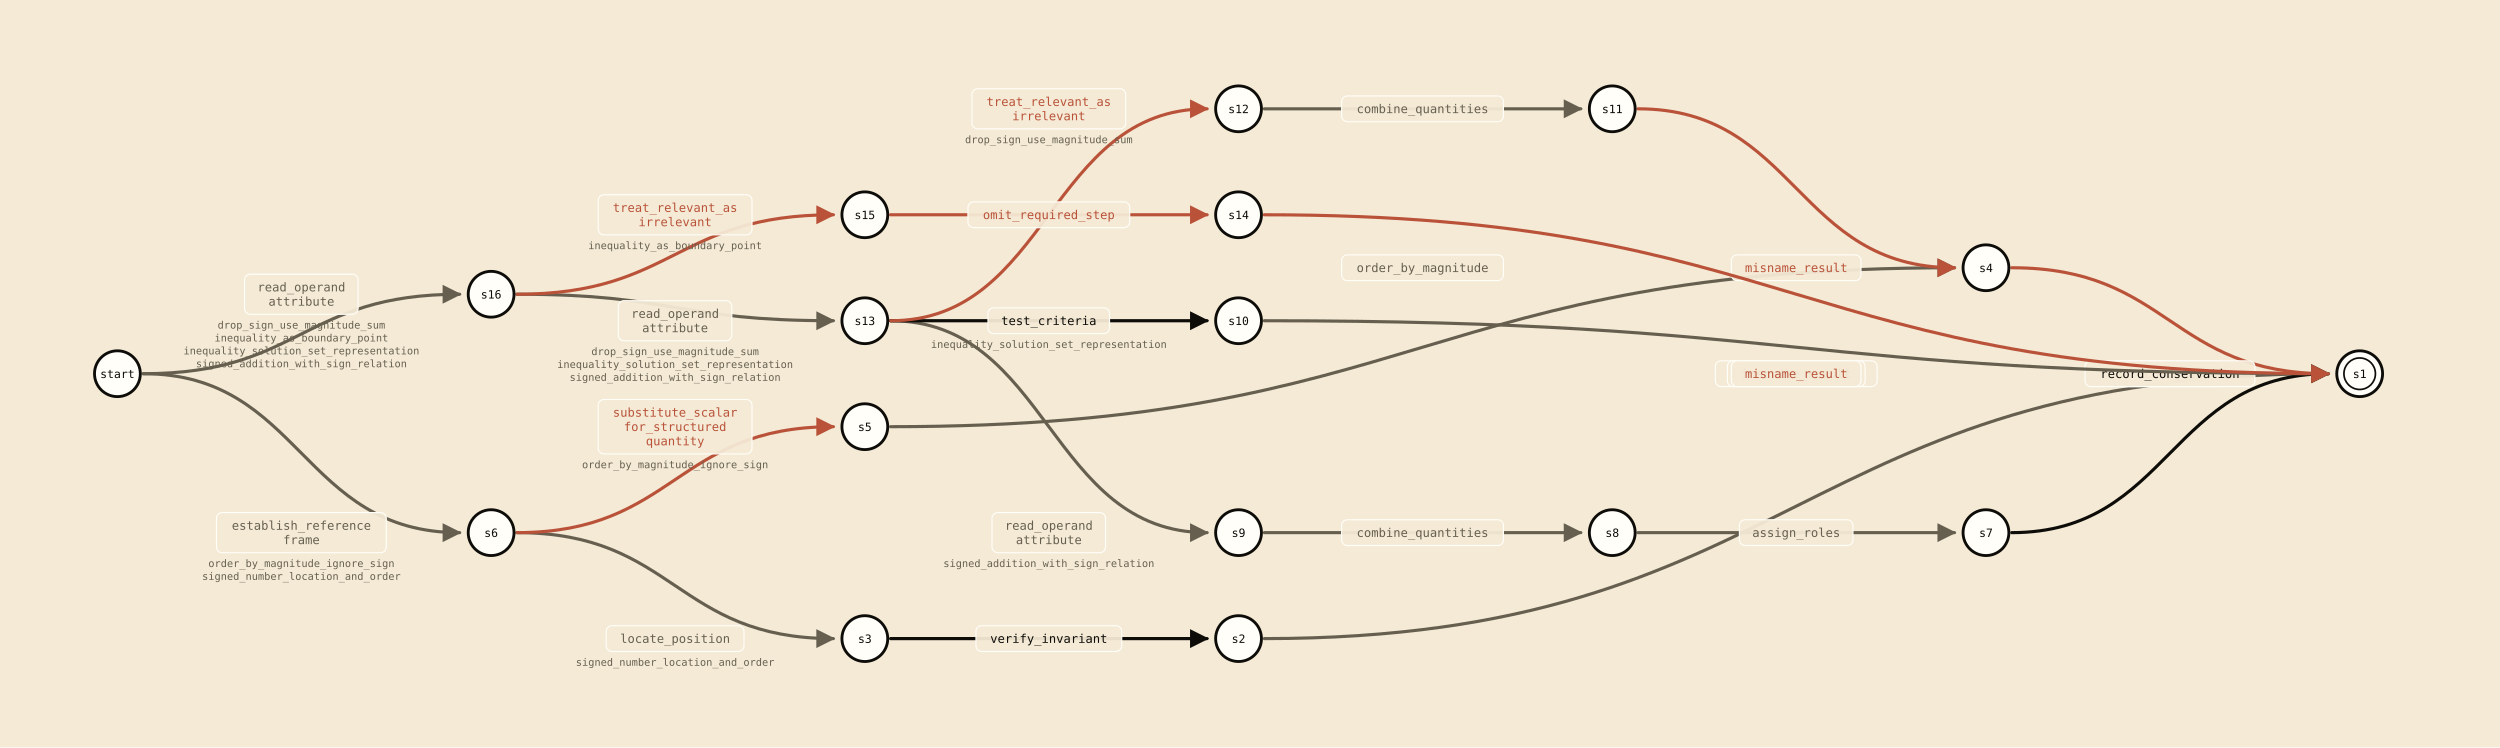
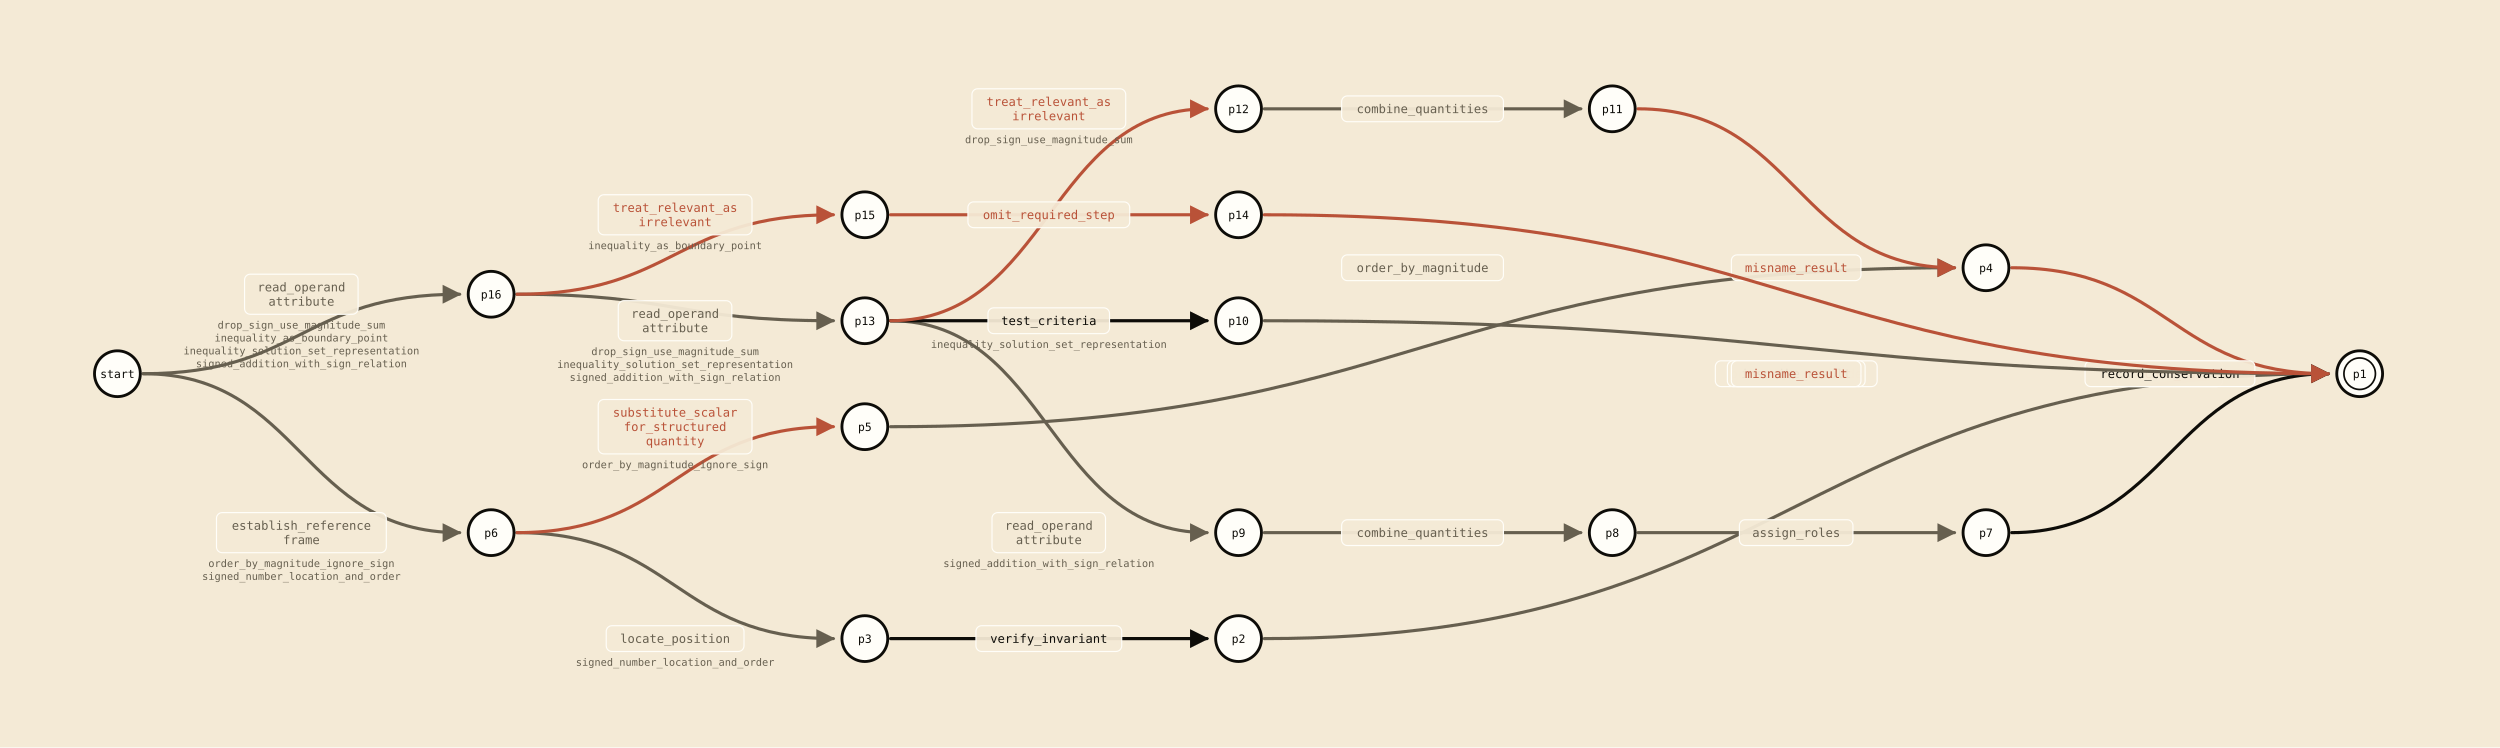
<svg xmlns="http://www.w3.org/2000/svg" width="1746" height="522" viewBox="0 0 1746 522" role="img" aria-labelledby="title desc">
  <rect width="100%" height="100%" fill="#f4ead6" />
  <defs>
    <marker id="composite-conserving" viewBox="0 0 10 10" refX="9" refY="5" markerWidth="6" markerHeight="6" orient="auto">
      <path d="M0 0 L10 5 L0 10 z" fill="#0d0c08" />
    </marker>
    <marker id="composite-deforming" viewBox="0 0 10 10" refX="9" refY="5" markerWidth="6" markerHeight="6" orient="auto">
      <path d="M0 0 L10 5 L0 10 z" fill="#b95238" />
    </marker>
    <marker id="composite-neutral" viewBox="0 0 10 10" refX="9" refY="5" markerWidth="6" markerHeight="6" orient="auto">
      <path d="M0 0 L10 5 L0 10 z" fill="#665f4f" />
    </marker>
  </defs>
  <path d="M 100.0 261.0 C 210.5 261.0, 210.5 372.0, 321.0 372.0" fill="none" stroke="#665f4f" stroke-width="2.2" stroke-linecap="round" marker-end="url(#composite-neutral)" />
  <rect x="151.2" y="358.0" width="118.6" height="28.0" rx="4" fill="#f4ead6" fill-opacity="0.94" stroke="#fffef9" stroke-width="0.8" />
  <text x="210.5" y="370.0" text-anchor="middle" font-family="ui-monospace, Menlo, Consolas, monospace" font-size="8.5" font-weight="normal" fill="#665f4f">establish_reference</text>
  <text x="210.5" y="380.0" text-anchor="middle" font-family="ui-monospace, Menlo, Consolas, monospace" font-size="8.5" font-weight="normal" fill="#665f4f">frame</text>
  <text x="210.5" y="396.0" text-anchor="middle" font-family="ui-monospace, Menlo, Consolas, monospace" font-size="7.2" font-weight="normal" fill="#665f4f">order_by_magnitude_ignore_sign</text>
  <text x="210.5" y="405.0" text-anchor="middle" font-family="ui-monospace, Menlo, Consolas, monospace" font-size="7.2" font-weight="normal" fill="#665f4f">signed_number_location_and_order</text>
  <path d="M 100.0 261.0 C 210.5 261.0, 210.5 205.5, 321.0 205.5" fill="none" stroke="#665f4f" stroke-width="2.2" stroke-linecap="round" marker-end="url(#composite-neutral)" />
  <rect x="170.8" y="191.5" width="79.3" height="28.0" rx="4" fill="#f4ead6" fill-opacity="0.94" stroke="#fffef9" stroke-width="0.8" />
  <text x="210.5" y="203.5" text-anchor="middle" font-family="ui-monospace, Menlo, Consolas, monospace" font-size="8.5" font-weight="normal" fill="#665f4f">read_operand</text>
  <text x="210.5" y="213.5" text-anchor="middle" font-family="ui-monospace, Menlo, Consolas, monospace" font-size="8.5" font-weight="normal" fill="#665f4f">attribute</text>
  <text x="210.5" y="229.5" text-anchor="middle" font-family="ui-monospace, Menlo, Consolas, monospace" font-size="7.2" font-weight="normal" fill="#665f4f">drop_sign_use_magnitude_sum</text>
  <text x="210.5" y="238.5" text-anchor="middle" font-family="ui-monospace, Menlo, Consolas, monospace" font-size="7.2" font-weight="normal" fill="#665f4f">inequality_as_boundary_point</text>
  <text x="210.5" y="247.5" text-anchor="middle" font-family="ui-monospace, Menlo, Consolas, monospace" font-size="7.2" font-weight="normal" fill="#665f4f">inequality_solution_set_representation</text>
  <text x="210.5" y="256.5" text-anchor="middle" font-family="ui-monospace, Menlo, Consolas, monospace" font-size="7.2" font-weight="normal" fill="#665f4f">signed_addition_with_sign_relation</text>
  <path d="M 883.0 446.0 C 1254.5 446.0, 1254.5 261.0, 1626.0 261.0" fill="none" stroke="#665f4f" stroke-width="2.2" stroke-linecap="round" marker-end="url(#composite-neutral)" />
  <rect x="1198.0" y="252.0" width="113.0" height="18.0" rx="4" fill="#f4ead6" fill-opacity="0.94" stroke="#fffef9" stroke-width="0.8" />
  <text x="1254.5" y="264.0" text-anchor="middle" font-family="ui-monospace, Menlo, Consolas, monospace" font-size="8.5" font-weight="normal" fill="#665f4f">order_by_magnitude</text>
  <path d="M 622.0 446.0 C 732.5 446.0, 732.5 446.0, 843.0 446.0" fill="none" stroke="#0d0c08" stroke-width="2.2" stroke-linecap="round" marker-end="url(#composite-conserving)" />
  <rect x="681.6" y="437.0" width="101.8" height="18.0" rx="4" fill="#f4ead6" fill-opacity="0.94" stroke="#fffef9" stroke-width="0.8" />
  <text x="732.5" y="449.0" text-anchor="middle" font-family="ui-monospace, Menlo, Consolas, monospace" font-size="8.5" font-weight="normal" fill="#0d0c08">verify_invariant</text>
  <path d="M 1405.0 187.0 C 1515.5 187.0, 1515.5 261.0, 1626.0 261.0" fill="none" stroke="#b95238" stroke-width="2.2" stroke-linecap="round" marker-end="url(#composite-deforming)" />
  <rect x="1478.6" y="252.0" width="73.7" height="18.0" rx="4" fill="#f4ead6" fill-opacity="0.94" stroke="#fffef9" stroke-width="0.8" />
  <text x="1515.5" y="264.0" text-anchor="middle" font-family="ui-monospace, Menlo, Consolas, monospace" font-size="8.5" font-weight="normal" fill="#b95238">record_loss</text>
  <path d="M 622.0 298.0 C 993.5 298.0, 993.5 187.0, 1365.0 187.0" fill="none" stroke="#665f4f" stroke-width="2.2" stroke-linecap="round" marker-end="url(#composite-neutral)" />
  <rect x="937.0" y="178.0" width="113.0" height="18.0" rx="4" fill="#f4ead6" fill-opacity="0.94" stroke="#fffef9" stroke-width="0.8" />
  <text x="993.5" y="190.0" text-anchor="middle" font-family="ui-monospace, Menlo, Consolas, monospace" font-size="8.5" font-weight="normal" fill="#665f4f">order_by_magnitude</text>
  <path d="M 361.0 372.0 C 471.5 372.0, 471.5 446.0, 582.0 446.0" fill="none" stroke="#665f4f" stroke-width="2.2" stroke-linecap="round" marker-end="url(#composite-neutral)" />
  <rect x="423.4" y="437.0" width="96.2" height="18.0" rx="4" fill="#f4ead6" fill-opacity="0.94" stroke="#fffef9" stroke-width="0.8" />
  <text x="471.5" y="449.0" text-anchor="middle" font-family="ui-monospace, Menlo, Consolas, monospace" font-size="8.5" font-weight="normal" fill="#665f4f">locate_position</text>
  <text x="471.5" y="465.0" text-anchor="middle" font-family="ui-monospace, Menlo, Consolas, monospace" font-size="7.2" font-weight="normal" fill="#665f4f">signed_number_location_and_order</text>
  <path d="M 361.0 372.0 C 471.5 372.0, 471.5 298.0, 582.0 298.0" fill="none" stroke="#b95238" stroke-width="2.2" stroke-linecap="round" marker-end="url(#composite-deforming)" />
  <rect x="417.8" y="279.0" width="107.4" height="38.0" rx="4" fill="#f4ead6" fill-opacity="0.94" stroke="#fffef9" stroke-width="0.8" />
  <text x="471.5" y="291.0" text-anchor="middle" font-family="ui-monospace, Menlo, Consolas, monospace" font-size="8.5" font-weight="normal" fill="#b95238">substitute_scalar</text>
  <text x="471.5" y="301.0" text-anchor="middle" font-family="ui-monospace, Menlo, Consolas, monospace" font-size="8.5" font-weight="normal" fill="#b95238">for_structured</text>
  <text x="471.5" y="311.0" text-anchor="middle" font-family="ui-monospace, Menlo, Consolas, monospace" font-size="8.5" font-weight="normal" fill="#b95238">quantity</text>
  <text x="471.5" y="327.0" text-anchor="middle" font-family="ui-monospace, Menlo, Consolas, monospace" font-size="7.2" font-weight="normal" fill="#665f4f">order_by_magnitude_ignore_sign</text>
  <path d="M 1405.0 372.0 C 1515.5 372.0, 1515.5 261.0, 1626.0 261.0" fill="none" stroke="#0d0c08" stroke-width="2.2" stroke-linecap="round" marker-end="url(#composite-conserving)" />
  <rect x="1456.2" y="252.0" width="118.6" height="18.0" rx="4" fill="#f4ead6" fill-opacity="0.94" stroke="#fffef9" stroke-width="0.8" />
  <text x="1515.5" y="264.0" text-anchor="middle" font-family="ui-monospace, Menlo, Consolas, monospace" font-size="8.5" font-weight="normal" fill="#0d0c08">record_conservation</text>
  <path d="M 1144.0 372.0 C 1254.5 372.0, 1254.5 372.0, 1365.0 372.0" fill="none" stroke="#665f4f" stroke-width="2.2" stroke-linecap="round" marker-end="url(#composite-neutral)" />
  <rect x="1214.8" y="363.0" width="79.3" height="18.0" rx="4" fill="#f4ead6" fill-opacity="0.94" stroke="#fffef9" stroke-width="0.8" />
  <text x="1254.5" y="375.0" text-anchor="middle" font-family="ui-monospace, Menlo, Consolas, monospace" font-size="8.5" font-weight="normal" fill="#665f4f">assign_roles</text>
  <path d="M 883.0 372.0 C 993.5 372.0, 993.5 372.0, 1104.0 372.0" fill="none" stroke="#665f4f" stroke-width="2.2" stroke-linecap="round" marker-end="url(#composite-neutral)" />
  <rect x="937.0" y="363.0" width="113.0" height="18.0" rx="4" fill="#f4ead6" fill-opacity="0.94" stroke="#fffef9" stroke-width="0.8" />
  <text x="993.5" y="375.0" text-anchor="middle" font-family="ui-monospace, Menlo, Consolas, monospace" font-size="8.5" font-weight="normal" fill="#665f4f">combine_quantities</text>
  <path d="M 883.0 224.0 C 1254.5 224.0, 1254.5 261.0, 1626.0 261.0" fill="none" stroke="#665f4f" stroke-width="2.2" stroke-linecap="round" marker-end="url(#composite-neutral)" />
  <rect x="1206.4" y="252.0" width="96.2" height="18.0" rx="4" fill="#f4ead6" fill-opacity="0.94" stroke="#fffef9" stroke-width="0.8" />
  <text x="1254.5" y="264.0" text-anchor="middle" font-family="ui-monospace, Menlo, Consolas, monospace" font-size="8.5" font-weight="normal" fill="#665f4f">inscribe_result</text>
  <path d="M 1144.0 76.0 C 1254.5 76.0, 1254.5 187.0, 1365.0 187.0" fill="none" stroke="#b95238" stroke-width="2.2" stroke-linecap="round" marker-end="url(#composite-deforming)" />
  <rect x="1209.2" y="178.0" width="90.5" height="18.0" rx="4" fill="#f4ead6" fill-opacity="0.94" stroke="#fffef9" stroke-width="0.8" />
  <text x="1254.5" y="190.0" text-anchor="middle" font-family="ui-monospace, Menlo, Consolas, monospace" font-size="8.5" font-weight="normal" fill="#b95238">misname_result</text>
  <path d="M 883.0 76.0 C 993.5 76.0, 993.5 76.0, 1104.0 76.0" fill="none" stroke="#665f4f" stroke-width="2.2" stroke-linecap="round" marker-end="url(#composite-neutral)" />
  <rect x="937.0" y="67.0" width="113.0" height="18.0" rx="4" fill="#f4ead6" fill-opacity="0.94" stroke="#fffef9" stroke-width="0.8" />
  <text x="993.5" y="79.0" text-anchor="middle" font-family="ui-monospace, Menlo, Consolas, monospace" font-size="8.5" font-weight="normal" fill="#665f4f">combine_quantities</text>
  <path d="M 622.0 224.0 C 732.5 224.0, 732.5 372.0, 843.0 372.0" fill="none" stroke="#665f4f" stroke-width="2.2" stroke-linecap="round" marker-end="url(#composite-neutral)" />
  <rect x="692.8" y="358.0" width="79.3" height="28.0" rx="4" fill="#f4ead6" fill-opacity="0.94" stroke="#fffef9" stroke-width="0.8" />
  <text x="732.5" y="370.0" text-anchor="middle" font-family="ui-monospace, Menlo, Consolas, monospace" font-size="8.5" font-weight="normal" fill="#665f4f">read_operand</text>
  <text x="732.5" y="380.0" text-anchor="middle" font-family="ui-monospace, Menlo, Consolas, monospace" font-size="8.5" font-weight="normal" fill="#665f4f">attribute</text>
  <text x="732.5" y="396.0" text-anchor="middle" font-family="ui-monospace, Menlo, Consolas, monospace" font-size="7.2" font-weight="normal" fill="#665f4f">signed_addition_with_sign_relation</text>
  <path d="M 622.0 224.0 C 732.5 224.0, 732.5 224.0, 843.0 224.0" fill="none" stroke="#0d0c08" stroke-width="2.2" stroke-linecap="round" marker-end="url(#composite-conserving)" />
  <rect x="690.0" y="215.0" width="84.9" height="18.0" rx="4" fill="#f4ead6" fill-opacity="0.94" stroke="#fffef9" stroke-width="0.8" />
  <text x="732.5" y="227.0" text-anchor="middle" font-family="ui-monospace, Menlo, Consolas, monospace" font-size="8.5" font-weight="normal" fill="#0d0c08">test_criteria</text>
  <text x="732.5" y="243.0" text-anchor="middle" font-family="ui-monospace, Menlo, Consolas, monospace" font-size="7.2" font-weight="normal" fill="#665f4f">inequality_solution_set_representation</text>
  <path d="M 622.0 224.0 C 732.5 224.0, 732.5 76.0, 843.0 76.0" fill="none" stroke="#b95238" stroke-width="2.2" stroke-linecap="round" marker-end="url(#composite-deforming)" />
  <rect x="678.8" y="62.0" width="107.4" height="28.0" rx="4" fill="#f4ead6" fill-opacity="0.94" stroke="#fffef9" stroke-width="0.8" />
  <text x="732.5" y="74.0" text-anchor="middle" font-family="ui-monospace, Menlo, Consolas, monospace" font-size="8.5" font-weight="normal" fill="#b95238">treat_relevant_as</text>
  <text x="732.5" y="84.0" text-anchor="middle" font-family="ui-monospace, Menlo, Consolas, monospace" font-size="8.5" font-weight="normal" fill="#b95238">irrelevant</text>
  <text x="732.5" y="100.0" text-anchor="middle" font-family="ui-monospace, Menlo, Consolas, monospace" font-size="7.2" font-weight="normal" fill="#665f4f">drop_sign_use_magnitude_sum</text>
  <path d="M 883.0 150.0 C 1254.5 150.0, 1254.5 261.0, 1626.0 261.0" fill="none" stroke="#b95238" stroke-width="2.2" stroke-linecap="round" marker-end="url(#composite-deforming)" />
  <rect x="1209.2" y="252.0" width="90.5" height="18.0" rx="4" fill="#f4ead6" fill-opacity="0.94" stroke="#fffef9" stroke-width="0.8" />
  <text x="1254.5" y="264.0" text-anchor="middle" font-family="ui-monospace, Menlo, Consolas, monospace" font-size="8.5" font-weight="normal" fill="#b95238">misname_result</text>
  <path d="M 622.0 150.0 C 732.5 150.0, 732.5 150.0, 843.0 150.0" fill="none" stroke="#b95238" stroke-width="2.2" stroke-linecap="round" marker-end="url(#composite-deforming)" />
  <rect x="676.0" y="141.0" width="113.0" height="18.0" rx="4" fill="#f4ead6" fill-opacity="0.94" stroke="#fffef9" stroke-width="0.8" />
  <text x="732.5" y="153.0" text-anchor="middle" font-family="ui-monospace, Menlo, Consolas, monospace" font-size="8.5" font-weight="normal" fill="#b95238">omit_required_step</text>
  <path d="M 361.0 205.5 C 471.5 205.5, 471.5 224.0, 582.0 224.0" fill="none" stroke="#665f4f" stroke-width="2.2" stroke-linecap="round" marker-end="url(#composite-neutral)" />
  <rect x="431.8" y="210.0" width="79.3" height="28.0" rx="4" fill="#f4ead6" fill-opacity="0.94" stroke="#fffef9" stroke-width="0.8" />
  <text x="471.5" y="222.0" text-anchor="middle" font-family="ui-monospace, Menlo, Consolas, monospace" font-size="8.5" font-weight="normal" fill="#665f4f">read_operand</text>
  <text x="471.5" y="232.0" text-anchor="middle" font-family="ui-monospace, Menlo, Consolas, monospace" font-size="8.5" font-weight="normal" fill="#665f4f">attribute</text>
  <text x="471.5" y="248.0" text-anchor="middle" font-family="ui-monospace, Menlo, Consolas, monospace" font-size="7.2" font-weight="normal" fill="#665f4f">drop_sign_use_magnitude_sum</text>
  <text x="471.5" y="257.0" text-anchor="middle" font-family="ui-monospace, Menlo, Consolas, monospace" font-size="7.2" font-weight="normal" fill="#665f4f">inequality_solution_set_representation</text>
  <text x="471.5" y="266.0" text-anchor="middle" font-family="ui-monospace, Menlo, Consolas, monospace" font-size="7.2" font-weight="normal" fill="#665f4f">signed_addition_with_sign_relation</text>
  <path d="M 361.0 205.5 C 471.5 205.5, 471.5 150.0, 582.0 150.0" fill="none" stroke="#b95238" stroke-width="2.2" stroke-linecap="round" marker-end="url(#composite-deforming)" />
  <rect x="417.8" y="136.0" width="107.4" height="28.0" rx="4" fill="#f4ead6" fill-opacity="0.94" stroke="#fffef9" stroke-width="0.8" />
  <text x="471.5" y="148.0" text-anchor="middle" font-family="ui-monospace, Menlo, Consolas, monospace" font-size="8.5" font-weight="normal" fill="#b95238">treat_relevant_as</text>
  <text x="471.5" y="158.0" text-anchor="middle" font-family="ui-monospace, Menlo, Consolas, monospace" font-size="8.5" font-weight="normal" fill="#b95238">irrelevant</text>
  <text x="471.5" y="174.0" text-anchor="middle" font-family="ui-monospace, Menlo, Consolas, monospace" font-size="7.2" font-weight="normal" fill="#665f4f">inequality_as_boundary_point</text>
  <circle cx="82.0" cy="261.0" r="16" fill="#fffef9" stroke="#0d0c08" stroke-width="2" />
  <text x="82.0" y="264.0" text-anchor="middle" font-family="ui-monospace, Menlo, Consolas, monospace" font-size="8.0" font-weight="normal" fill="#0d0c08">start</text>
  <circle cx="1648.0" cy="261.0" r="16" fill="#fffef9" stroke="#0d0c08" stroke-width="2" />
  <circle cx="1648.0" cy="261.0" r="11" fill="none" stroke="#0d0c08" stroke-width="1.2" />
-   <text x="1648.0" y="264.0" text-anchor="middle" font-family="ui-monospace, Menlo, Consolas, monospace" font-size="8.0" font-weight="normal" fill="#0d0c08">s1</text>
+   <text x="1648.0" y="264.0" text-anchor="middle" font-family="ui-monospace, Menlo, Consolas, monospace" font-size="8.0" font-weight="normal" fill="#0d0c08">p1</text>
  <circle cx="865.0" cy="446.0" r="16" fill="#fffef9" stroke="#0d0c08" stroke-width="2" />
-   <text x="865.0" y="449.0" text-anchor="middle" font-family="ui-monospace, Menlo, Consolas, monospace" font-size="8.0" font-weight="normal" fill="#0d0c08">s2</text>
+   <text x="865.0" y="449.0" text-anchor="middle" font-family="ui-monospace, Menlo, Consolas, monospace" font-size="8.0" font-weight="normal" fill="#0d0c08">p2</text>
  <circle cx="604.0" cy="446.0" r="16" fill="#fffef9" stroke="#0d0c08" stroke-width="2" />
-   <text x="604.0" y="449.0" text-anchor="middle" font-family="ui-monospace, Menlo, Consolas, monospace" font-size="8.0" font-weight="normal" fill="#0d0c08">s3</text>
+   <text x="604.0" y="449.0" text-anchor="middle" font-family="ui-monospace, Menlo, Consolas, monospace" font-size="8.0" font-weight="normal" fill="#0d0c08">p3</text>
  <circle cx="1387.0" cy="187.0" r="16" fill="#fffef9" stroke="#0d0c08" stroke-width="2" />
-   <text x="1387.0" y="190.0" text-anchor="middle" font-family="ui-monospace, Menlo, Consolas, monospace" font-size="8.0" font-weight="normal" fill="#0d0c08">s4</text>
+   <text x="1387.0" y="190.0" text-anchor="middle" font-family="ui-monospace, Menlo, Consolas, monospace" font-size="8.0" font-weight="normal" fill="#0d0c08">p4</text>
  <circle cx="604.0" cy="298.0" r="16" fill="#fffef9" stroke="#0d0c08" stroke-width="2" />
-   <text x="604.0" y="301.0" text-anchor="middle" font-family="ui-monospace, Menlo, Consolas, monospace" font-size="8.0" font-weight="normal" fill="#0d0c08">s5</text>
+   <text x="604.0" y="301.0" text-anchor="middle" font-family="ui-monospace, Menlo, Consolas, monospace" font-size="8.0" font-weight="normal" fill="#0d0c08">p5</text>
  <circle cx="343.0" cy="372.0" r="16" fill="#fffef9" stroke="#0d0c08" stroke-width="2" />
-   <text x="343.0" y="375.0" text-anchor="middle" font-family="ui-monospace, Menlo, Consolas, monospace" font-size="8.0" font-weight="normal" fill="#0d0c08">s6</text>
+   <text x="343.0" y="375.0" text-anchor="middle" font-family="ui-monospace, Menlo, Consolas, monospace" font-size="8.0" font-weight="normal" fill="#0d0c08">p6</text>
  <circle cx="1387.0" cy="372.0" r="16" fill="#fffef9" stroke="#0d0c08" stroke-width="2" />
-   <text x="1387.0" y="375.0" text-anchor="middle" font-family="ui-monospace, Menlo, Consolas, monospace" font-size="8.0" font-weight="normal" fill="#0d0c08">s7</text>
+   <text x="1387.0" y="375.0" text-anchor="middle" font-family="ui-monospace, Menlo, Consolas, monospace" font-size="8.0" font-weight="normal" fill="#0d0c08">p7</text>
  <circle cx="1126.0" cy="372.0" r="16" fill="#fffef9" stroke="#0d0c08" stroke-width="2" />
-   <text x="1126.0" y="375.0" text-anchor="middle" font-family="ui-monospace, Menlo, Consolas, monospace" font-size="8.0" font-weight="normal" fill="#0d0c08">s8</text>
+   <text x="1126.0" y="375.0" text-anchor="middle" font-family="ui-monospace, Menlo, Consolas, monospace" font-size="8.0" font-weight="normal" fill="#0d0c08">p8</text>
  <circle cx="865.0" cy="372.0" r="16" fill="#fffef9" stroke="#0d0c08" stroke-width="2" />
-   <text x="865.0" y="375.0" text-anchor="middle" font-family="ui-monospace, Menlo, Consolas, monospace" font-size="8.0" font-weight="normal" fill="#0d0c08">s9</text>
+   <text x="865.0" y="375.0" text-anchor="middle" font-family="ui-monospace, Menlo, Consolas, monospace" font-size="8.0" font-weight="normal" fill="#0d0c08">p9</text>
  <circle cx="865.0" cy="224.0" r="16" fill="#fffef9" stroke="#0d0c08" stroke-width="2" />
-   <text x="865.0" y="227.0" text-anchor="middle" font-family="ui-monospace, Menlo, Consolas, monospace" font-size="8.0" font-weight="normal" fill="#0d0c08">s10</text>
+   <text x="865.0" y="227.0" text-anchor="middle" font-family="ui-monospace, Menlo, Consolas, monospace" font-size="8.0" font-weight="normal" fill="#0d0c08">p10</text>
  <circle cx="1126.0" cy="76.0" r="16" fill="#fffef9" stroke="#0d0c08" stroke-width="2" />
-   <text x="1126.0" y="79.0" text-anchor="middle" font-family="ui-monospace, Menlo, Consolas, monospace" font-size="8.0" font-weight="normal" fill="#0d0c08">s11</text>
+   <text x="1126.0" y="79.0" text-anchor="middle" font-family="ui-monospace, Menlo, Consolas, monospace" font-size="8.0" font-weight="normal" fill="#0d0c08">p11</text>
  <circle cx="865.0" cy="76.0" r="16" fill="#fffef9" stroke="#0d0c08" stroke-width="2" />
-   <text x="865.0" y="79.0" text-anchor="middle" font-family="ui-monospace, Menlo, Consolas, monospace" font-size="8.0" font-weight="normal" fill="#0d0c08">s12</text>
+   <text x="865.0" y="79.0" text-anchor="middle" font-family="ui-monospace, Menlo, Consolas, monospace" font-size="8.0" font-weight="normal" fill="#0d0c08">p12</text>
  <circle cx="604.0" cy="224.0" r="16" fill="#fffef9" stroke="#0d0c08" stroke-width="2" />
-   <text x="604.0" y="227.0" text-anchor="middle" font-family="ui-monospace, Menlo, Consolas, monospace" font-size="8.0" font-weight="normal" fill="#0d0c08">s13</text>
+   <text x="604.0" y="227.0" text-anchor="middle" font-family="ui-monospace, Menlo, Consolas, monospace" font-size="8.0" font-weight="normal" fill="#0d0c08">p13</text>
  <circle cx="865.0" cy="150.0" r="16" fill="#fffef9" stroke="#0d0c08" stroke-width="2" />
-   <text x="865.0" y="153.0" text-anchor="middle" font-family="ui-monospace, Menlo, Consolas, monospace" font-size="8.0" font-weight="normal" fill="#0d0c08">s14</text>
+   <text x="865.0" y="153.0" text-anchor="middle" font-family="ui-monospace, Menlo, Consolas, monospace" font-size="8.0" font-weight="normal" fill="#0d0c08">p14</text>
  <circle cx="604.0" cy="150.0" r="16" fill="#fffef9" stroke="#0d0c08" stroke-width="2" />
-   <text x="604.0" y="153.0" text-anchor="middle" font-family="ui-monospace, Menlo, Consolas, monospace" font-size="8.0" font-weight="normal" fill="#0d0c08">s15</text>
+   <text x="604.0" y="153.0" text-anchor="middle" font-family="ui-monospace, Menlo, Consolas, monospace" font-size="8.0" font-weight="normal" fill="#0d0c08">p15</text>
  <circle cx="343.0" cy="205.5" r="16" fill="#fffef9" stroke="#0d0c08" stroke-width="2" />
-   <text x="343.0" y="208.5" text-anchor="middle" font-family="ui-monospace, Menlo, Consolas, monospace" font-size="8.0" font-weight="normal" fill="#0d0c08">s16</text>
+   <text x="343.0" y="208.5" text-anchor="middle" font-family="ui-monospace, Menlo, Consolas, monospace" font-size="8.0" font-weight="normal" fill="#0d0c08">p16</text>
</svg>
